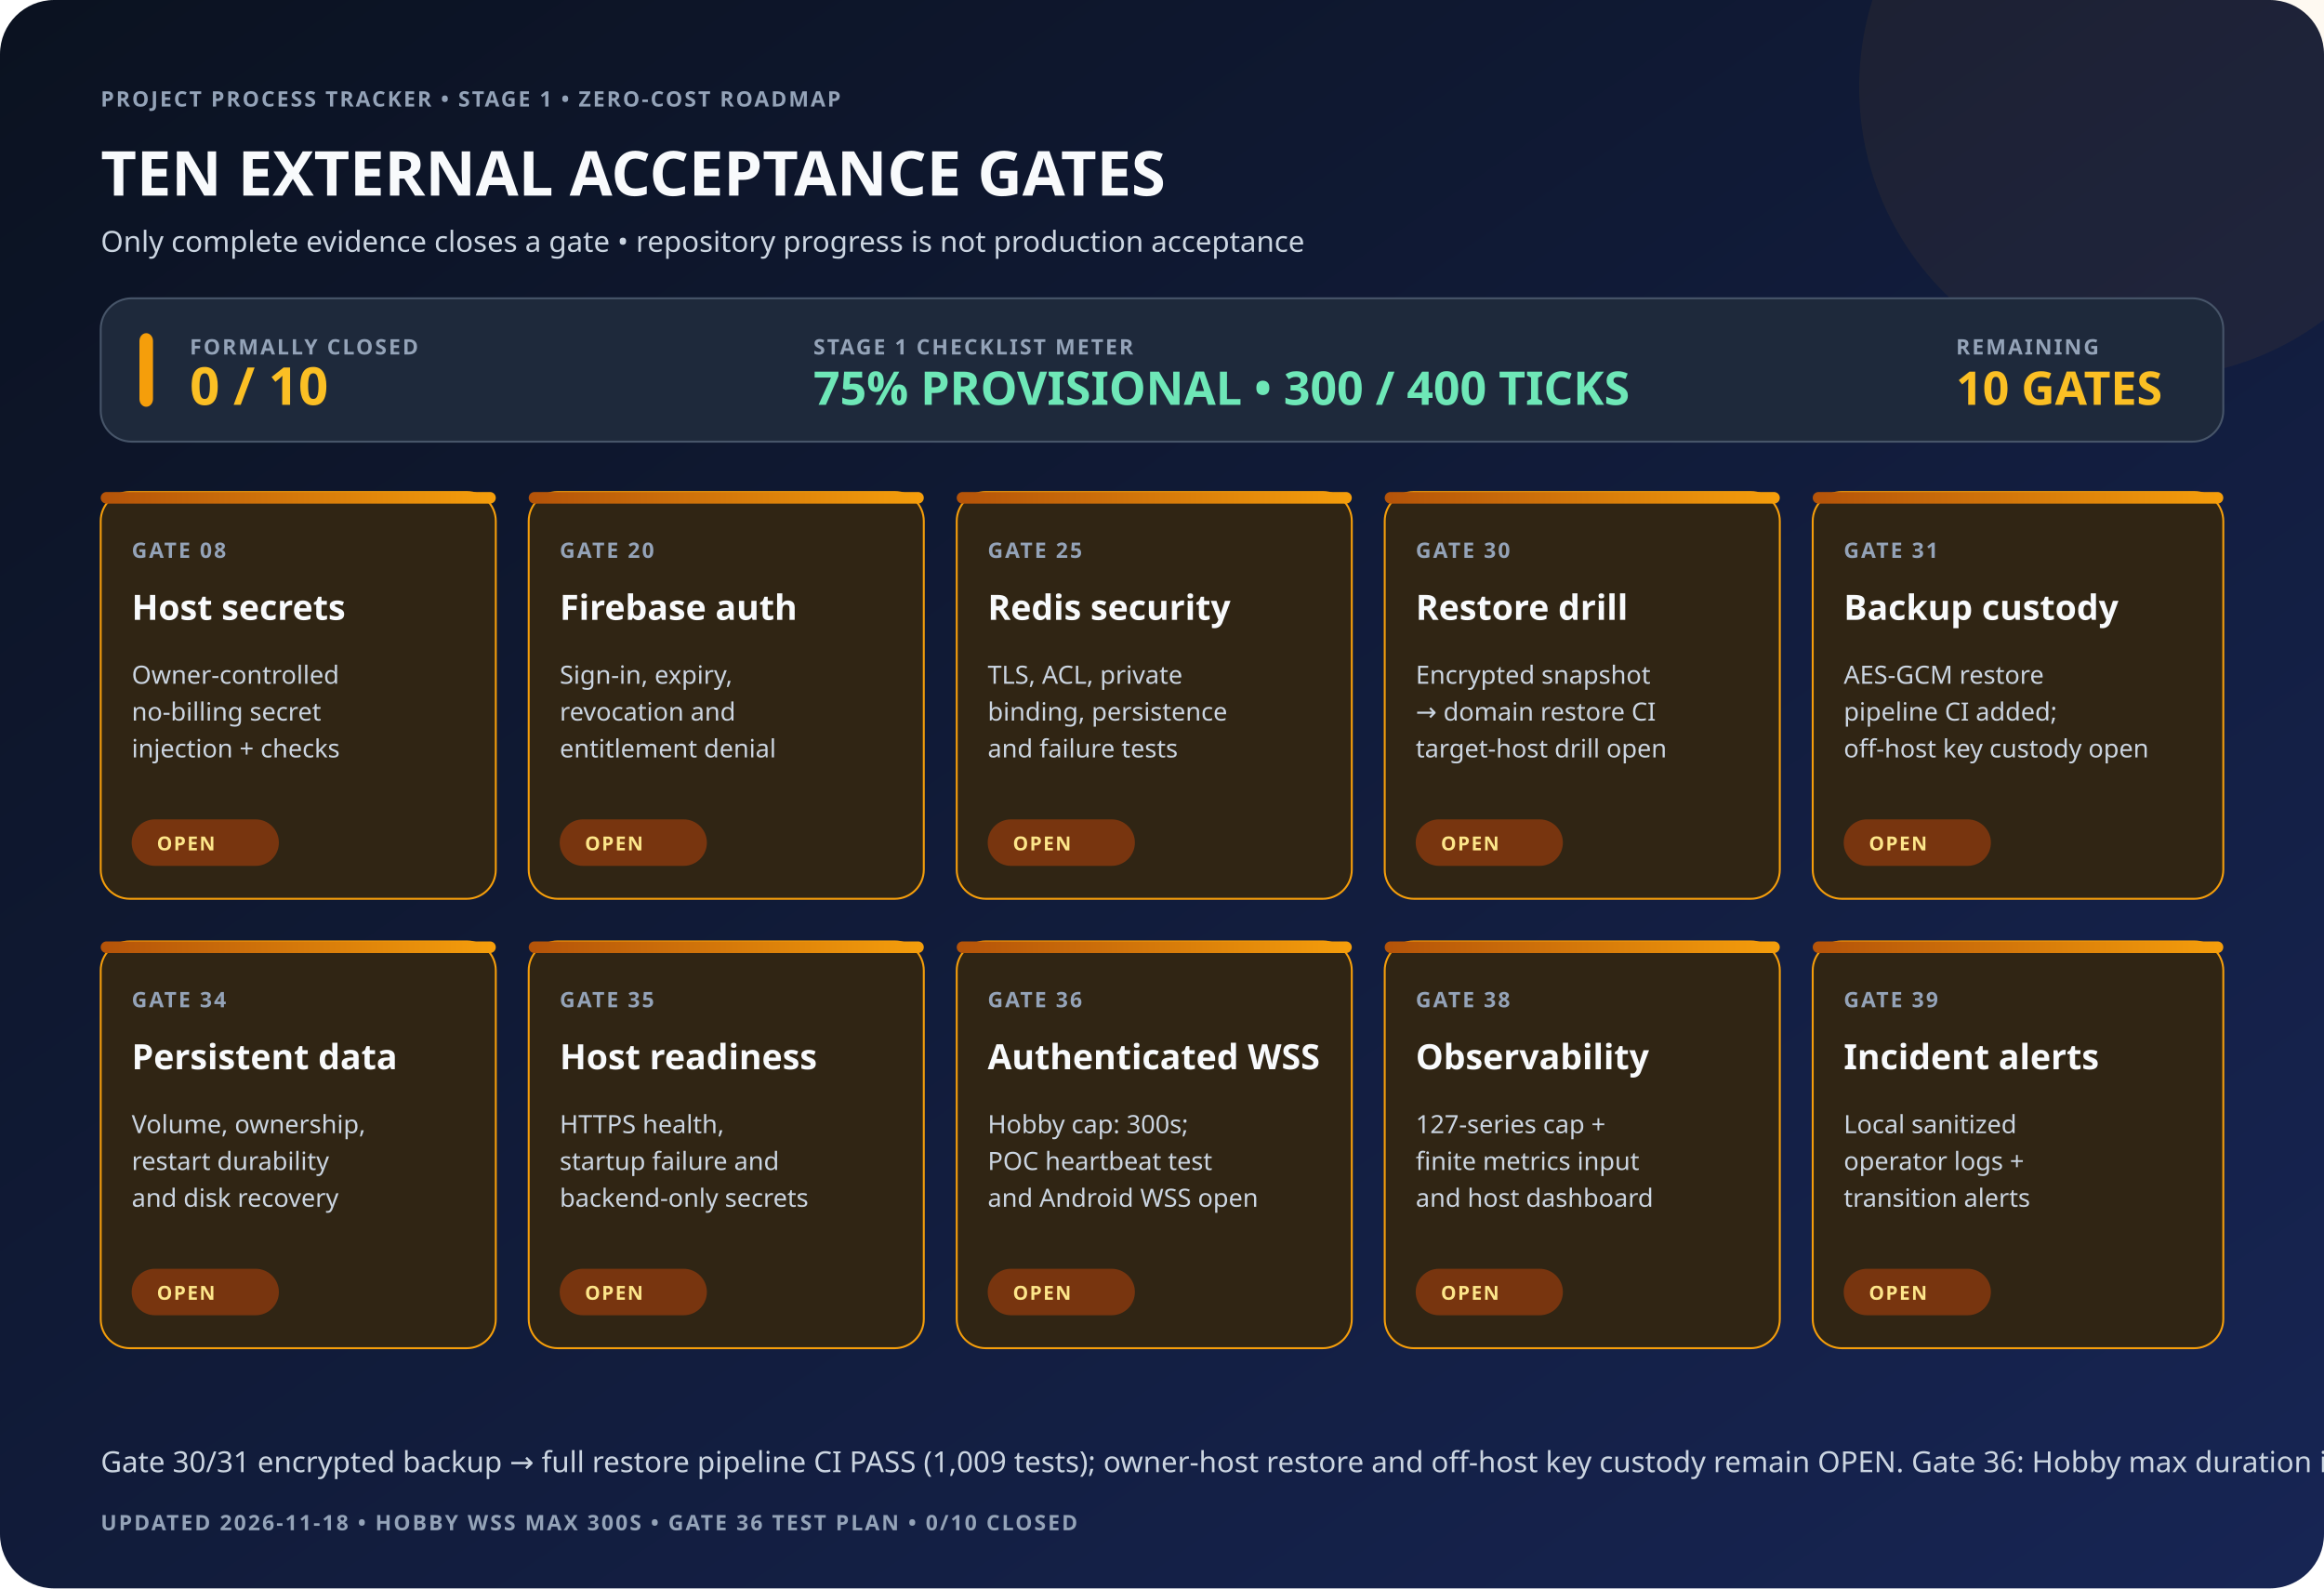
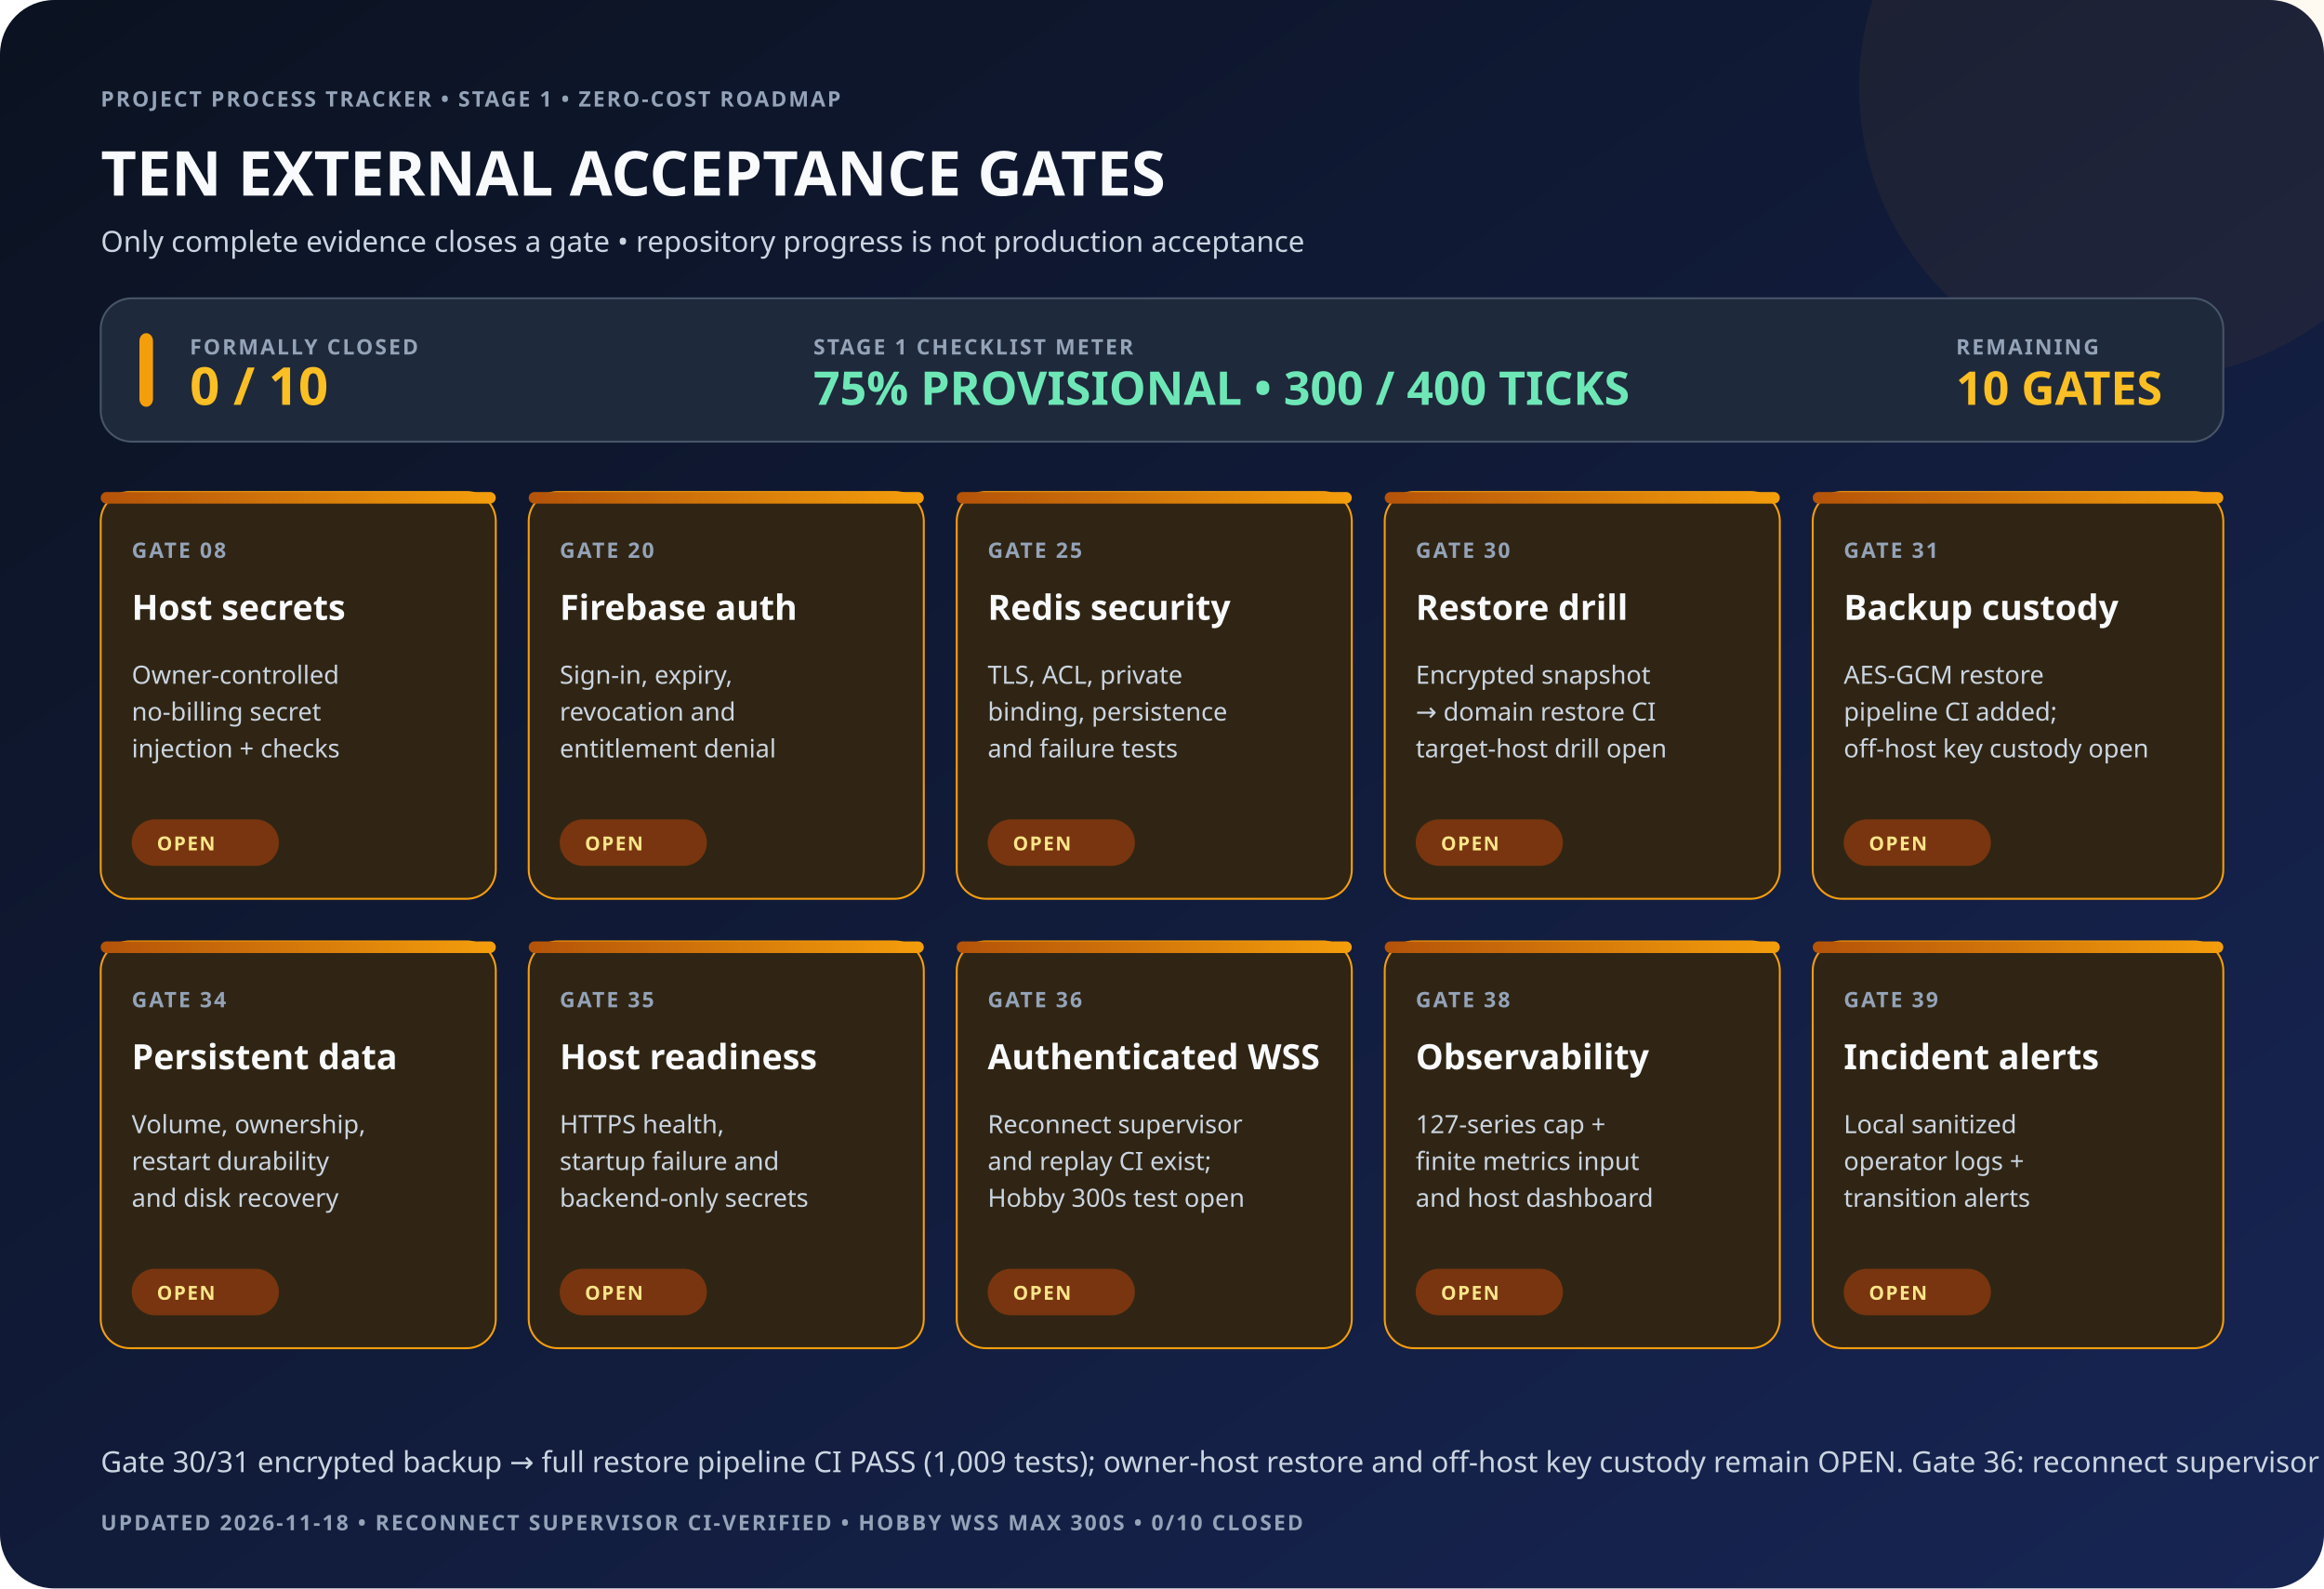
<svg xmlns="http://www.w3.org/2000/svg" width="1200" height="820" viewBox="0 0 1200 820" role="img" aria-labelledby="title desc">
  <defs>
    <linearGradient id="bg" x1="0" y1="0" x2="1" y2="1">
      <stop offset="0" stop-color="#0b1220" />
      <stop offset="1" stop-color="#172554" />
    </linearGradient>
    <linearGradient id="amber" x1="0" y1="0" x2="1" y2="0">
      <stop offset="0" stop-color="#b45309" />
      <stop offset="1" stop-color="#f59e0b" />
    </linearGradient>
    <style>
 .h{font:700 32px system-ui,sans-serif;fill:#f8fafc}.sub{font:500 15px system-ui,sans-serif;fill:#cbd5e1}
 .k{font:700 11px system-ui,sans-serif;letter-spacing:1px;fill:#94a3b8}
 .name{font:700 18px system-ui,sans-serif;fill:#f8fafc}.body{font:500 13px system-ui,sans-serif;fill:#cbd5e1}
 .pill{font:800 10px system-ui,sans-serif;letter-spacing:.7px;fill:#fde68a}
 </style>
  </defs>
  <rect width="1200" height="820" rx="28" fill="url(#bg)" />
  <circle cx="1110" cy="45" r="150" fill="#f59e0b" opacity=".06" />
  <text x="52" y="55" class="k">PROJECT PROCESS TRACKER • STAGE 1 • ZERO-COST ROADMAP</text>
  <text x="52" y="101" class="h">TEN EXTERNAL ACCEPTANCE GATES</text>
  <text x="52" y="130" class="sub">Only complete evidence closes a gate • repository progress is not production acceptance</text>
  <rect x="52" y="154" width="1096" height="74" rx="16" fill="#1e293b" stroke="#475569" />
  <rect x="72" y="172" width="7" height="38" rx="4" fill="#f59e0b" />
  <text x="98" y="183" class="k">FORMALLY CLOSED</text>
  <text x="98" y="209" style="font:800 27px system-ui,sans-serif;fill:#fbbf24">0 / 10</text>
  <text x="420" y="183" class="k">STAGE 1 CHECKLIST METER</text>
  <text x="420" y="209" style="font:800 24px system-ui,sans-serif;fill:#6ee7b7">75% PROVISIONAL • 300 / 400 TICKS</text>
  <text x="1010" y="183" class="k">REMAINING</text>
  <text x="1010" y="209" style="font:800 24px system-ui,sans-serif;fill:#fbbf24">10 GATES</text>
  <g transform="translate(52 254)">
    <rect width="204" height="210" rx="15" fill="#302514" stroke="#f59e0b" />
    <rect width="204" height="6" rx="3" fill="url(#amber)" />
    <text x="16" y="34" class="k">GATE 08</text>
    <text x="16" y="66" class="name">Host secrets</text>
    <text x="16" y="99" class="body">
      <tspan x="16">Owner-controlled</tspan>
      <tspan x="16" dy="19">no-billing secret</tspan>
      <tspan x="16" dy="19">injection + checks</tspan>
    </text>
    <rect x="16" y="169" width="76" height="24" rx="12" fill="#78350f" />
    <text x="29" y="185" class="pill">OPEN</text>
  </g>
  <g transform="translate(273 254)">
    <rect width="204" height="210" rx="15" fill="#302514" stroke="#f59e0b" />
    <rect width="204" height="6" rx="3" fill="url(#amber)" />
    <text x="16" y="34" class="k">GATE 20</text>
    <text x="16" y="66" class="name">Firebase auth</text>
    <text x="16" y="99" class="body">
      <tspan x="16">Sign-in, expiry,</tspan>
      <tspan x="16" dy="19">revocation and</tspan>
      <tspan x="16" dy="19">entitlement denial</tspan>
    </text>
    <rect x="16" y="169" width="76" height="24" rx="12" fill="#78350f" />
    <text x="29" y="185" class="pill">OPEN</text>
  </g>
  <g transform="translate(494 254)">
    <rect width="204" height="210" rx="15" fill="#302514" stroke="#f59e0b" />
    <rect width="204" height="6" rx="3" fill="url(#amber)" />
    <text x="16" y="34" class="k">GATE 25</text>
    <text x="16" y="66" class="name">Redis security</text>
    <text x="16" y="99" class="body">
      <tspan x="16">TLS, ACL, private</tspan>
      <tspan x="16" dy="19">binding, persistence</tspan>
      <tspan x="16" dy="19">and failure tests</tspan>
    </text>
    <rect x="16" y="169" width="76" height="24" rx="12" fill="#78350f" />
    <text x="29" y="185" class="pill">OPEN</text>
  </g>
  <g transform="translate(715 254)">
    <rect width="204" height="210" rx="15" fill="#302514" stroke="#f59e0b" />
    <rect width="204" height="6" rx="3" fill="url(#amber)" />
    <text x="16" y="34" class="k">GATE 30</text>
    <text x="16" y="66" class="name">Restore drill</text>
    <text x="16" y="99" class="body">
      <tspan x="16">Encrypted snapshot</tspan>
      <tspan x="16" dy="19">→ domain restore CI</tspan>
      <tspan x="16" dy="19">target-host drill open</tspan>
    </text>
    <rect x="16" y="169" width="76" height="24" rx="12" fill="#78350f" />
    <text x="29" y="185" class="pill">OPEN</text>
  </g>
  <g transform="translate(936 254)">
    <rect width="212" height="210" rx="15" fill="#302514" stroke="#f59e0b" />
    <rect width="212" height="6" rx="3" fill="url(#amber)" />
    <text x="16" y="34" class="k">GATE 31</text>
    <text x="16" y="66" class="name">Backup custody</text>
    <text x="16" y="99" class="body">
      <tspan x="16">AES-GCM restore</tspan>
      <tspan x="16" dy="19">pipeline CI added;</tspan>
      <tspan x="16" dy="19">off-host key custody open</tspan>
    </text>
    <rect x="16" y="169" width="76" height="24" rx="12" fill="#78350f" />
    <text x="29" y="185" class="pill">OPEN</text>
  </g>
  <g transform="translate(52 486)">
    <rect width="204" height="210" rx="15" fill="#302514" stroke="#f59e0b" />
    <rect width="204" height="6" rx="3" fill="url(#amber)" />
    <text x="16" y="34" class="k">GATE 34</text>
    <text x="16" y="66" class="name">Persistent data</text>
    <text x="16" y="99" class="body">
      <tspan x="16">Volume, ownership,</tspan>
      <tspan x="16" dy="19">restart durability</tspan>
      <tspan x="16" dy="19">and disk recovery</tspan>
    </text>
    <rect x="16" y="169" width="76" height="24" rx="12" fill="#78350f" />
    <text x="29" y="185" class="pill">OPEN</text>
  </g>
  <g transform="translate(273 486)">
    <rect width="204" height="210" rx="15" fill="#302514" stroke="#f59e0b" />
    <rect width="204" height="6" rx="3" fill="url(#amber)" />
    <text x="16" y="34" class="k">GATE 35</text>
    <text x="16" y="66" class="name">Host readiness</text>
    <text x="16" y="99" class="body">
      <tspan x="16">HTTPS health,</tspan>
      <tspan x="16" dy="19">startup failure and</tspan>
      <tspan x="16" dy="19">backend-only secrets</tspan>
    </text>
    <rect x="16" y="169" width="76" height="24" rx="12" fill="#78350f" />
    <text x="29" y="185" class="pill">OPEN</text>
  </g>
  <g transform="translate(494 486)">
    <rect width="204" height="210" rx="15" fill="#302514" stroke="#f59e0b" />
    <rect width="204" height="6" rx="3" fill="url(#amber)" />
    <text x="16" y="34" class="k">GATE 36</text>
    <text x="16" y="66" class="name">Authenticated WSS</text>
    <text x="16" y="99" class="body">
-       <tspan x="16">Hobby cap: 300s;</tspan>
-       <tspan x="16" dy="19">POC heartbeat test</tspan>
-       <tspan x="16" dy="19">and Android WSS open</tspan>
+       <tspan x="16">Reconnect supervisor</tspan>
+       <tspan x="16" dy="19">and replay CI exist;</tspan>
+       <tspan x="16" dy="19">Hobby 300s test open</tspan>
    </text>
    <rect x="16" y="169" width="76" height="24" rx="12" fill="#78350f" />
    <text x="29" y="185" class="pill">OPEN</text>
  </g>
  <g transform="translate(715 486)">
    <rect width="204" height="210" rx="15" fill="#302514" stroke="#f59e0b" />
    <rect width="204" height="6" rx="3" fill="url(#amber)" />
    <text x="16" y="34" class="k">GATE 38</text>
    <text x="16" y="66" class="name">Observability</text>
    <text x="16" y="99" class="body">
      <tspan x="16">127-series cap +</tspan>
      <tspan x="16" dy="19">finite metrics input</tspan>
      <tspan x="16" dy="19">and host dashboard</tspan>
    </text>
    <rect x="16" y="169" width="76" height="24" rx="12" fill="#78350f" />
    <text x="29" y="185" class="pill">OPEN</text>
  </g>
  <g transform="translate(936 486)">
    <rect width="212" height="210" rx="15" fill="#302514" stroke="#f59e0b" />
    <rect width="212" height="6" rx="3" fill="url(#amber)" />
    <text x="16" y="34" class="k">GATE 39</text>
    <text x="16" y="66" class="name">Incident alerts</text>
    <text x="16" y="99" class="body">
      <tspan x="16">Local sanitized</tspan>
      <tspan x="16" dy="19">operator logs +</tspan>
      <tspan x="16" dy="19">transition alerts</tspan>
    </text>
    <rect x="16" y="169" width="76" height="24" rx="12" fill="#78350f" />
    <text x="29" y="185" class="pill">OPEN</text>
  </g>
-   <text x="52" y="760" class="sub">Gate 30/31 encrypted backup → full restore pipeline CI PASS (1,009 tests); owner-host restore and off-host key custody remain OPEN. Gate 36: Hobby max duration is 300s; current POC idle timeout is 25s, so a heartbeat-based platform-close test is planned. Fluid read-back, Android WSS and production fan-out remain OPEN.</text>
-   <text x="52" y="790" class="k">UPDATED 2026-11-18 • HOBBY WSS MAX 300S • GATE 36 TEST PLAN • 0/10 CLOSED</text>
+   <text x="52" y="760" class="sub">Gate 30/31 encrypted backup → full restore pipeline CI PASS (1,009 tests); owner-host restore and off-host key custody remain OPEN. Gate 36: reconnect supervisor and cursor replay are implemented/tested; Hobby max duration is 300s. POC heartbeat platform-close test, Fluid read-back, Android WSS and production fan-out remain OPEN.</text>
+   <text x="52" y="790" class="k">UPDATED 2026-11-18 • RECONNECT SUPERVISOR CI-VERIFIED • HOBBY WSS MAX 300S • 0/10 CLOSED</text>
</svg>
